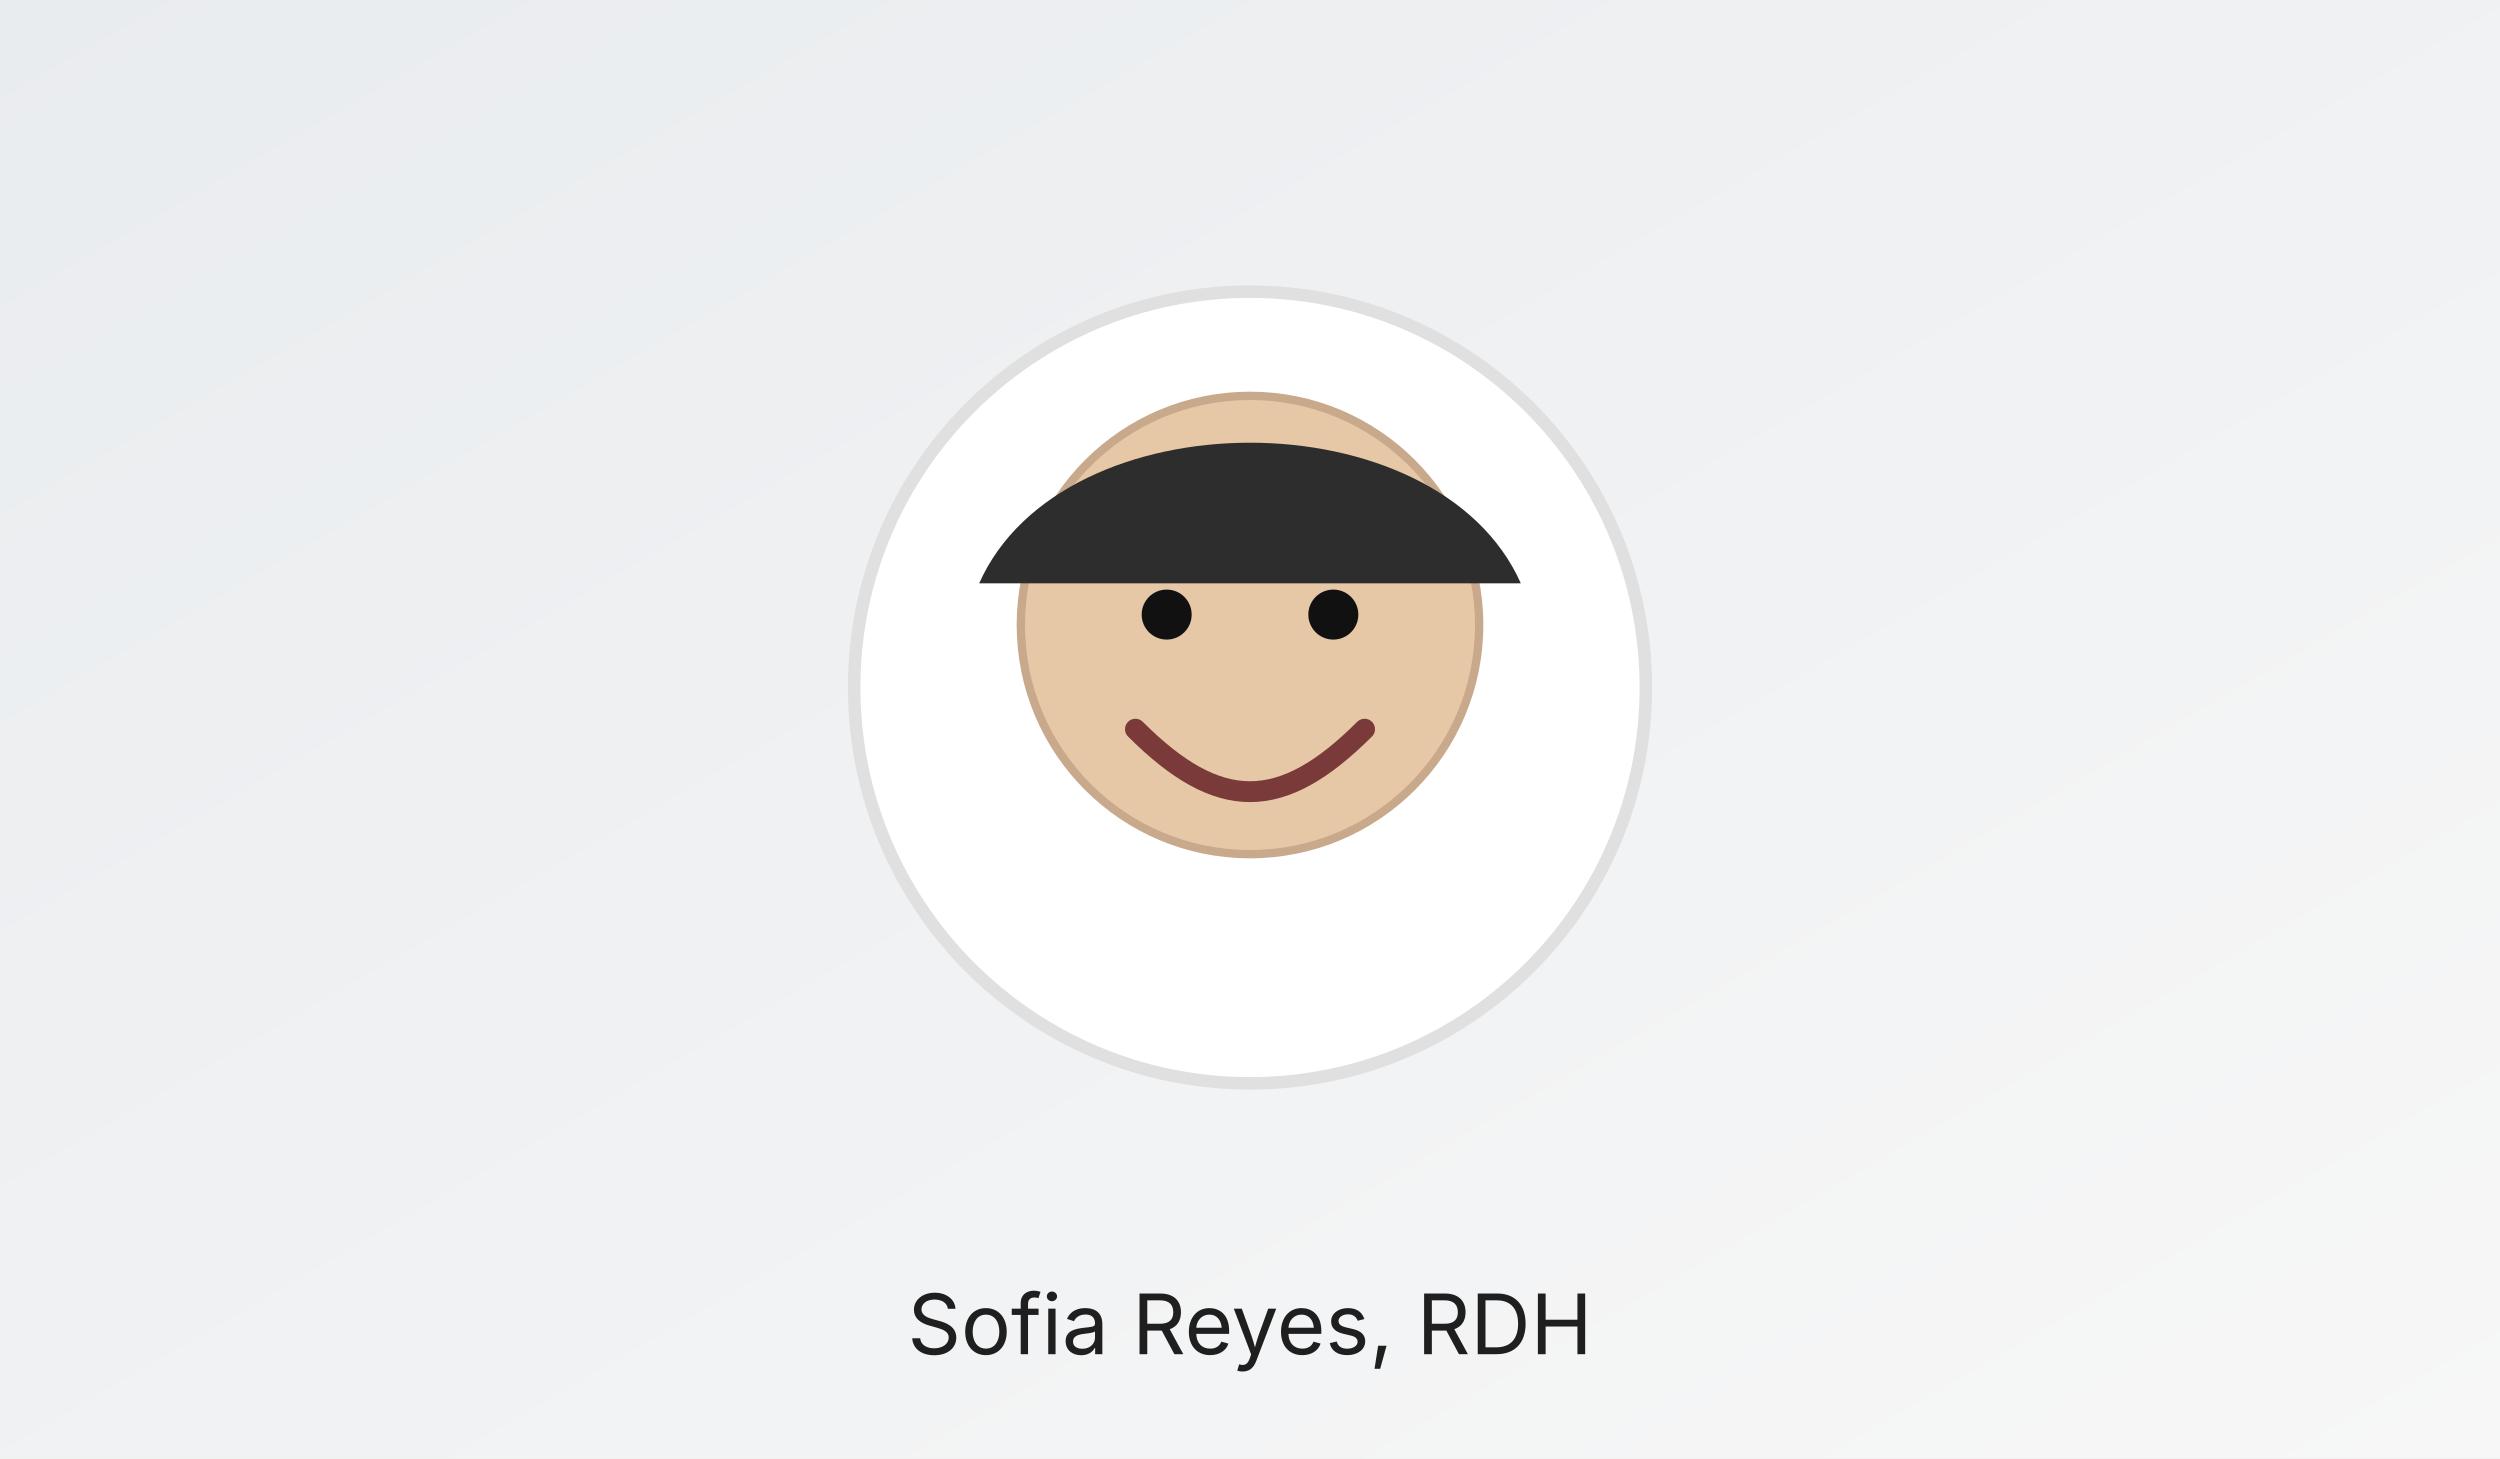
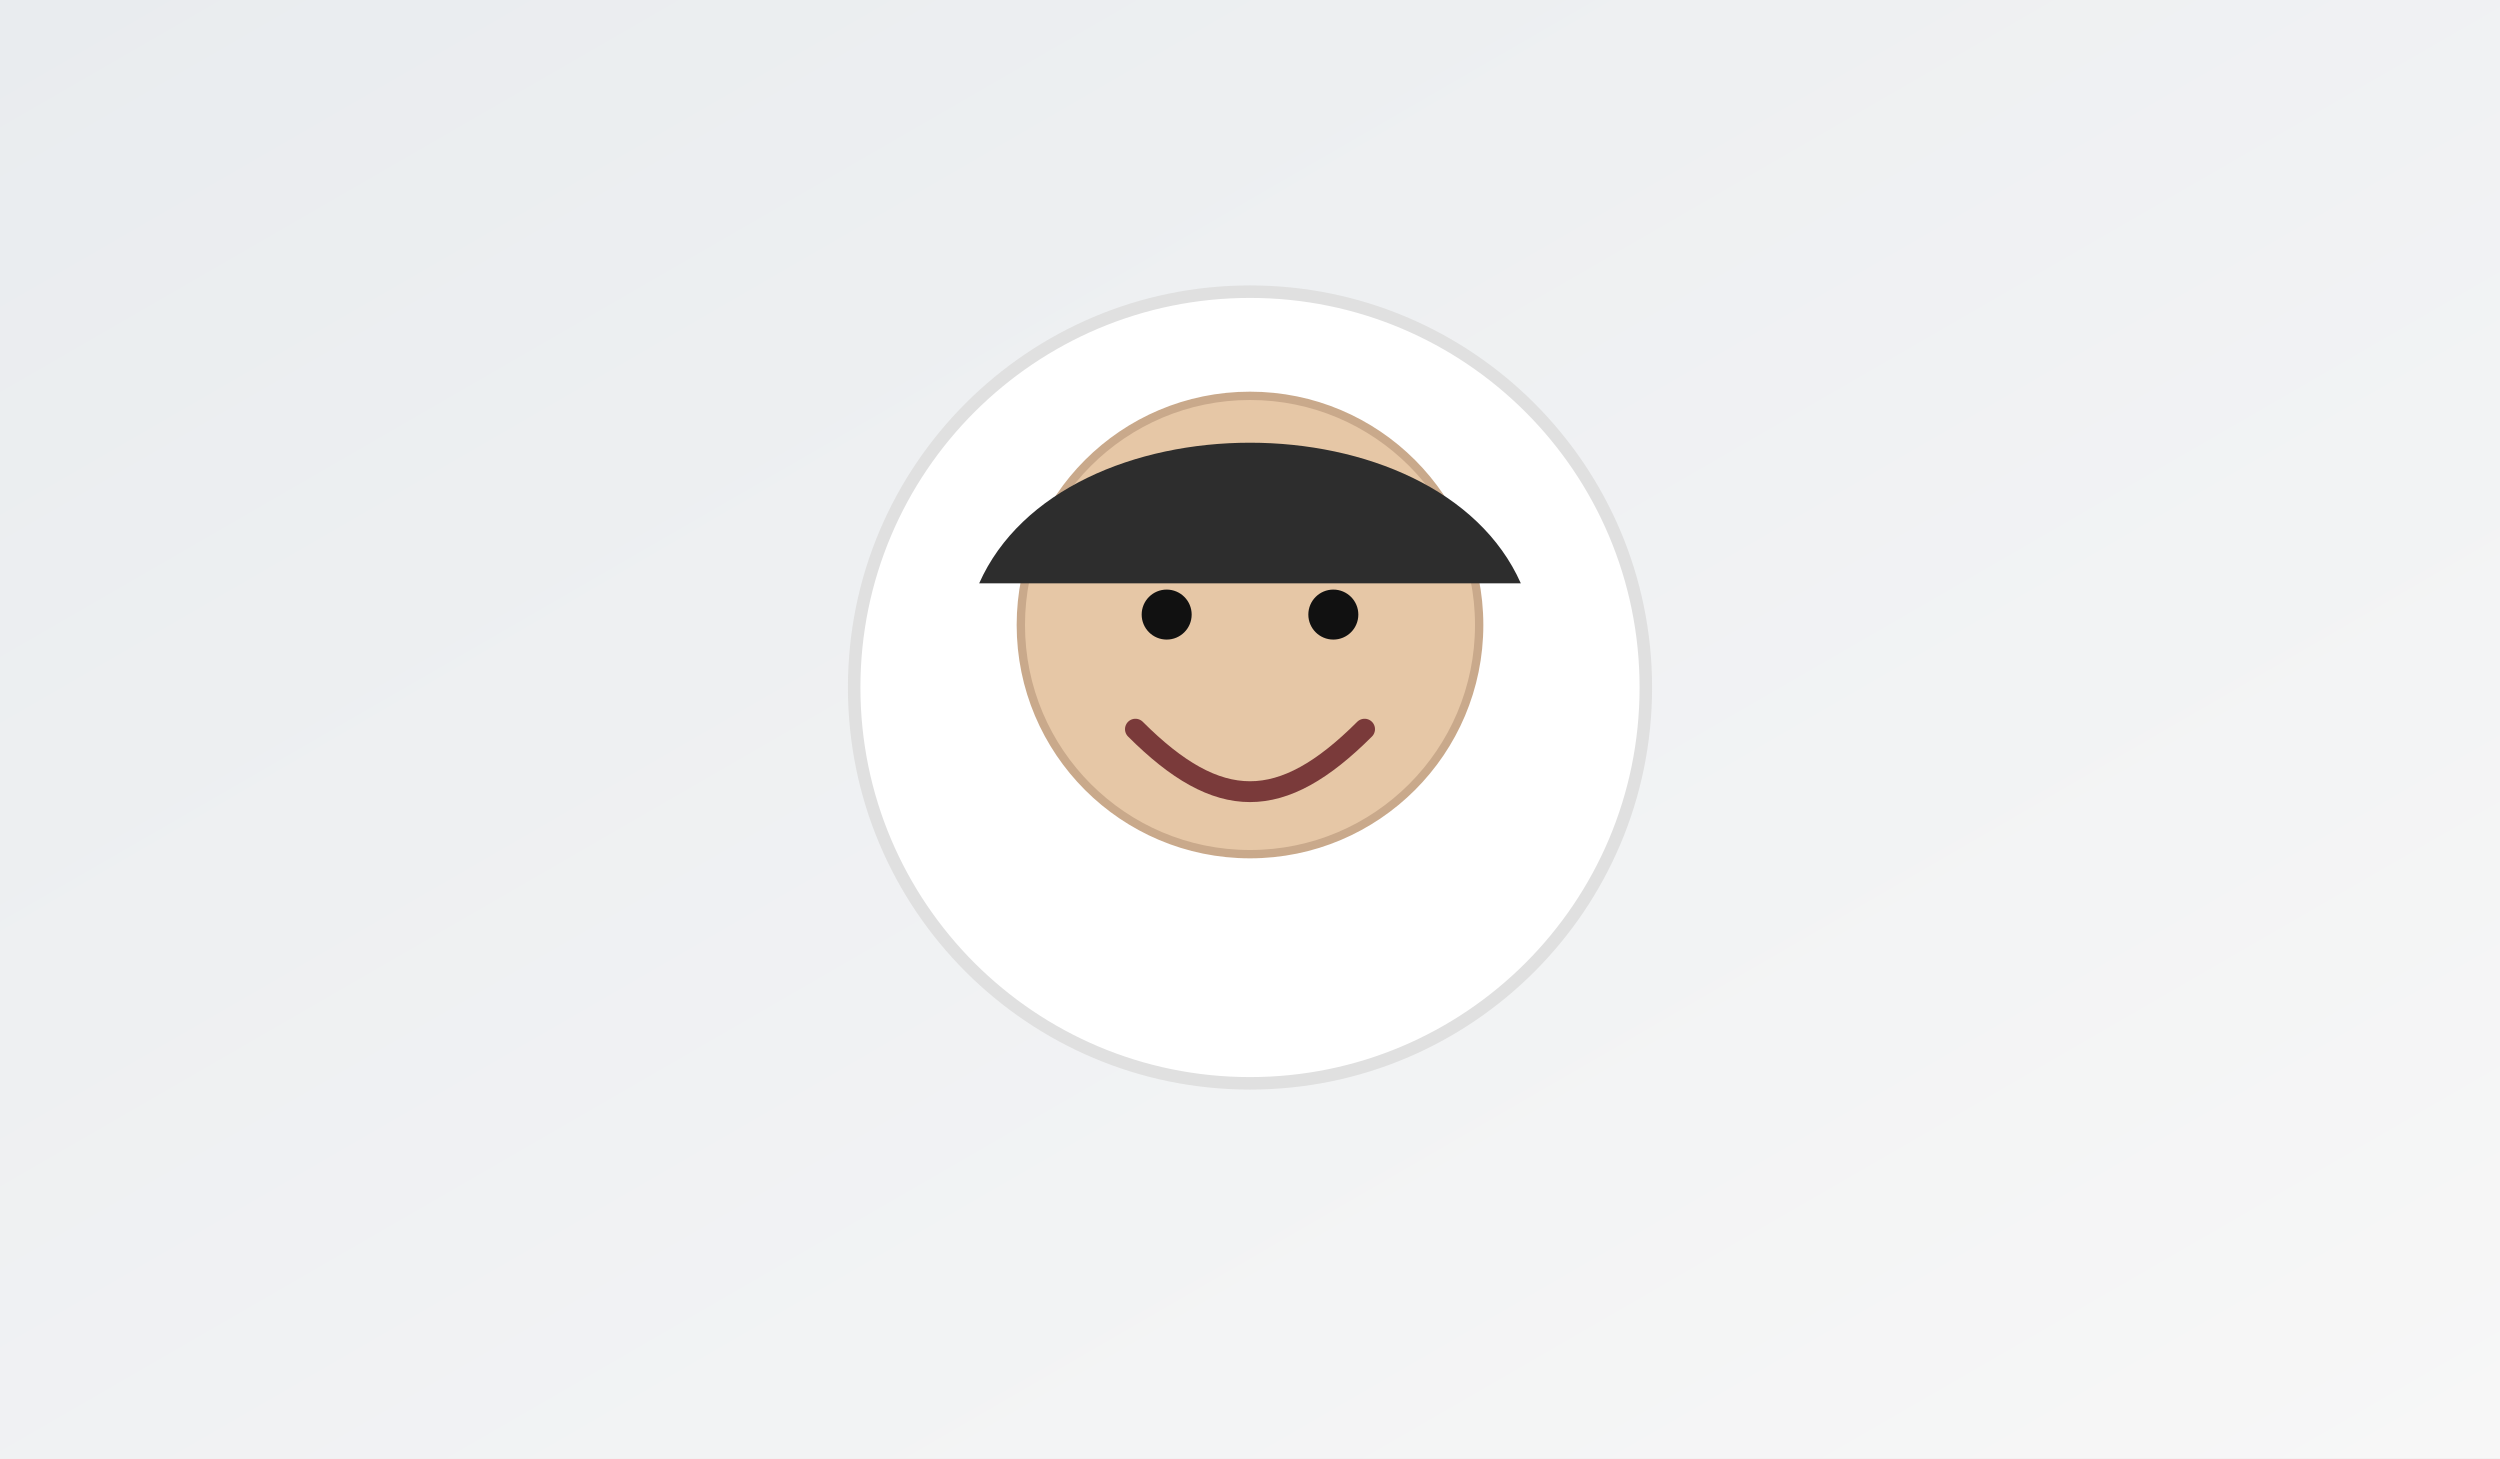
<svg xmlns="http://www.w3.org/2000/svg" width="1200" height="700" viewBox="0 0 1200 700">
  <defs>
    <linearGradient id="bg" x1="0" x2="1" y1="0" y2="1">
      <stop offset="0" stop-color="#e9ecef" />
      <stop offset="1" stop-color="#f7f7f7" />
    </linearGradient>
  </defs>
  <rect width="1200" height="700" fill="url(#bg)" />
  <circle cx="600" cy="330" r="190" fill="#ffffff" stroke="#e0e0e0" stroke-width="6" />
  <circle cx="600" cy="300" r="110" fill="#e6c7a6" stroke="#c9a98b" stroke-width="4" />
  <path d="M470 280c40-90 220-90 260 0" fill="#2d2d2d" />
  <circle cx="560" cy="295" r="12" fill="#111" />
  <circle cx="640" cy="295" r="12" fill="#111" />
  <path d="M545 350c40 40 70 40 110 0" fill="none" stroke="#7a3a3a" stroke-width="10" stroke-linecap="round" />
-   <text x="600" y="650" font-size="40" text-anchor="middle" fill="#1f1f1f" font-family="Inter, Arial">Sofia Reyes, RDH</text>
</svg>
